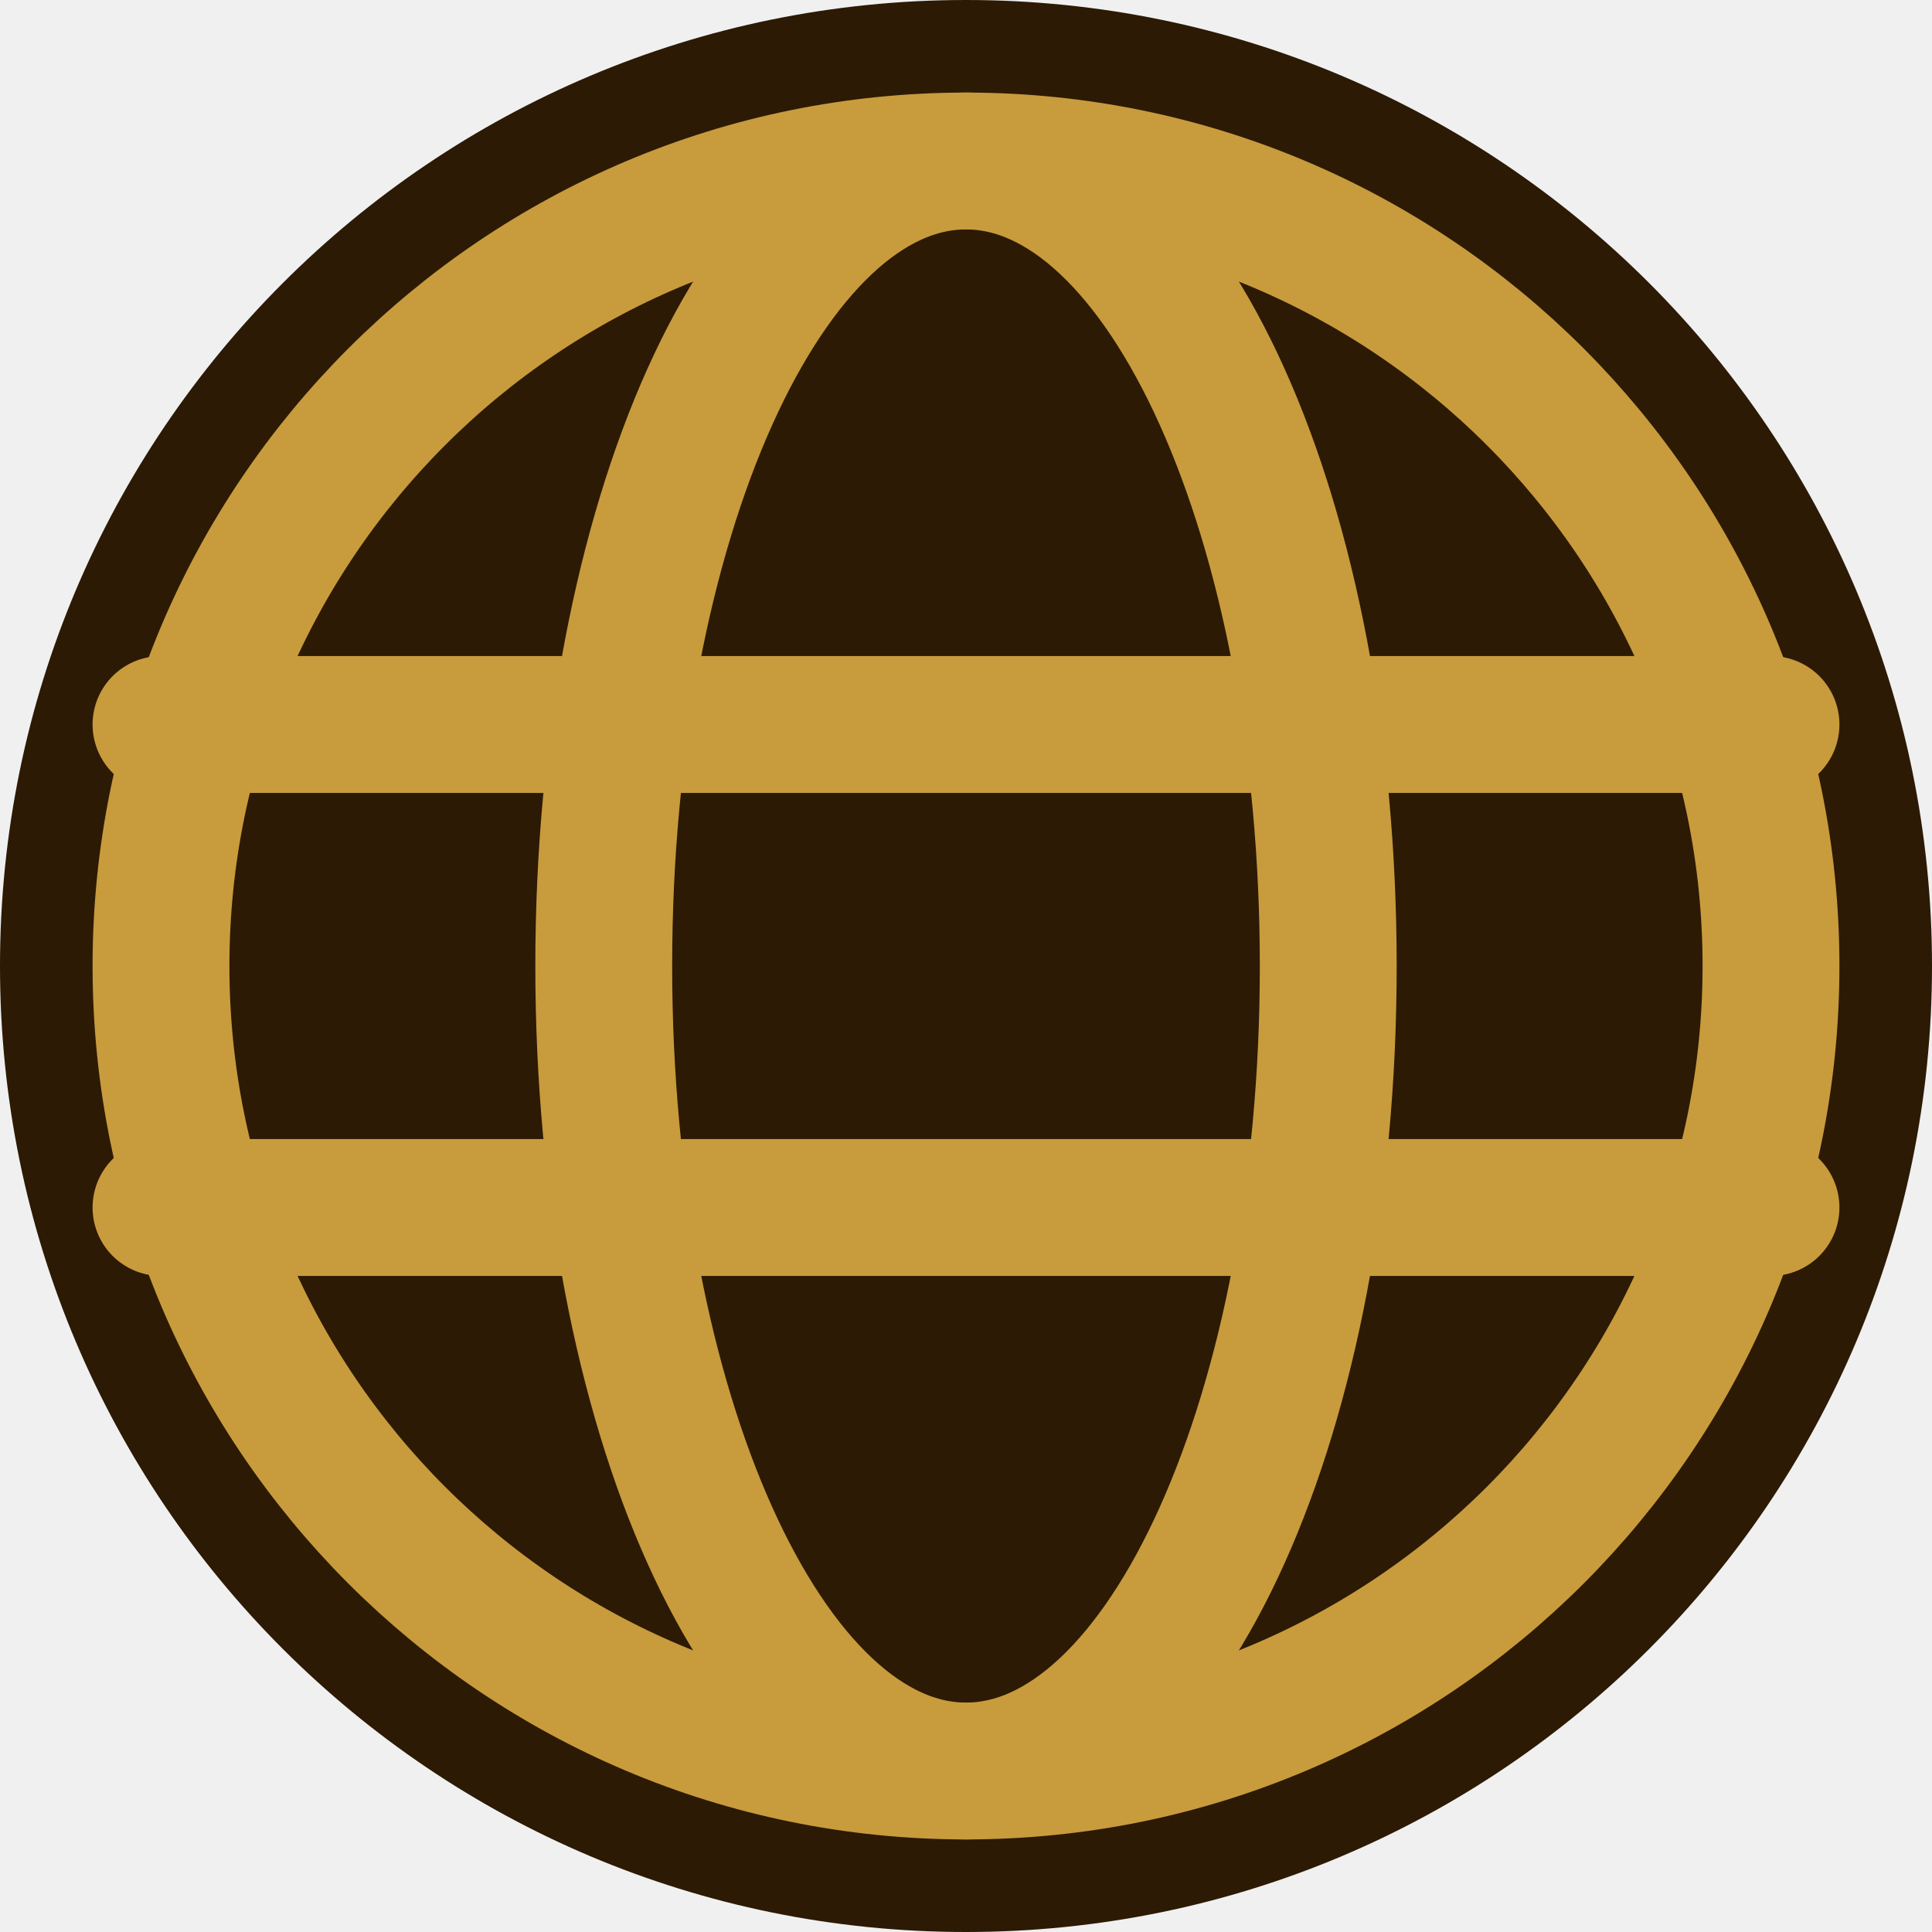
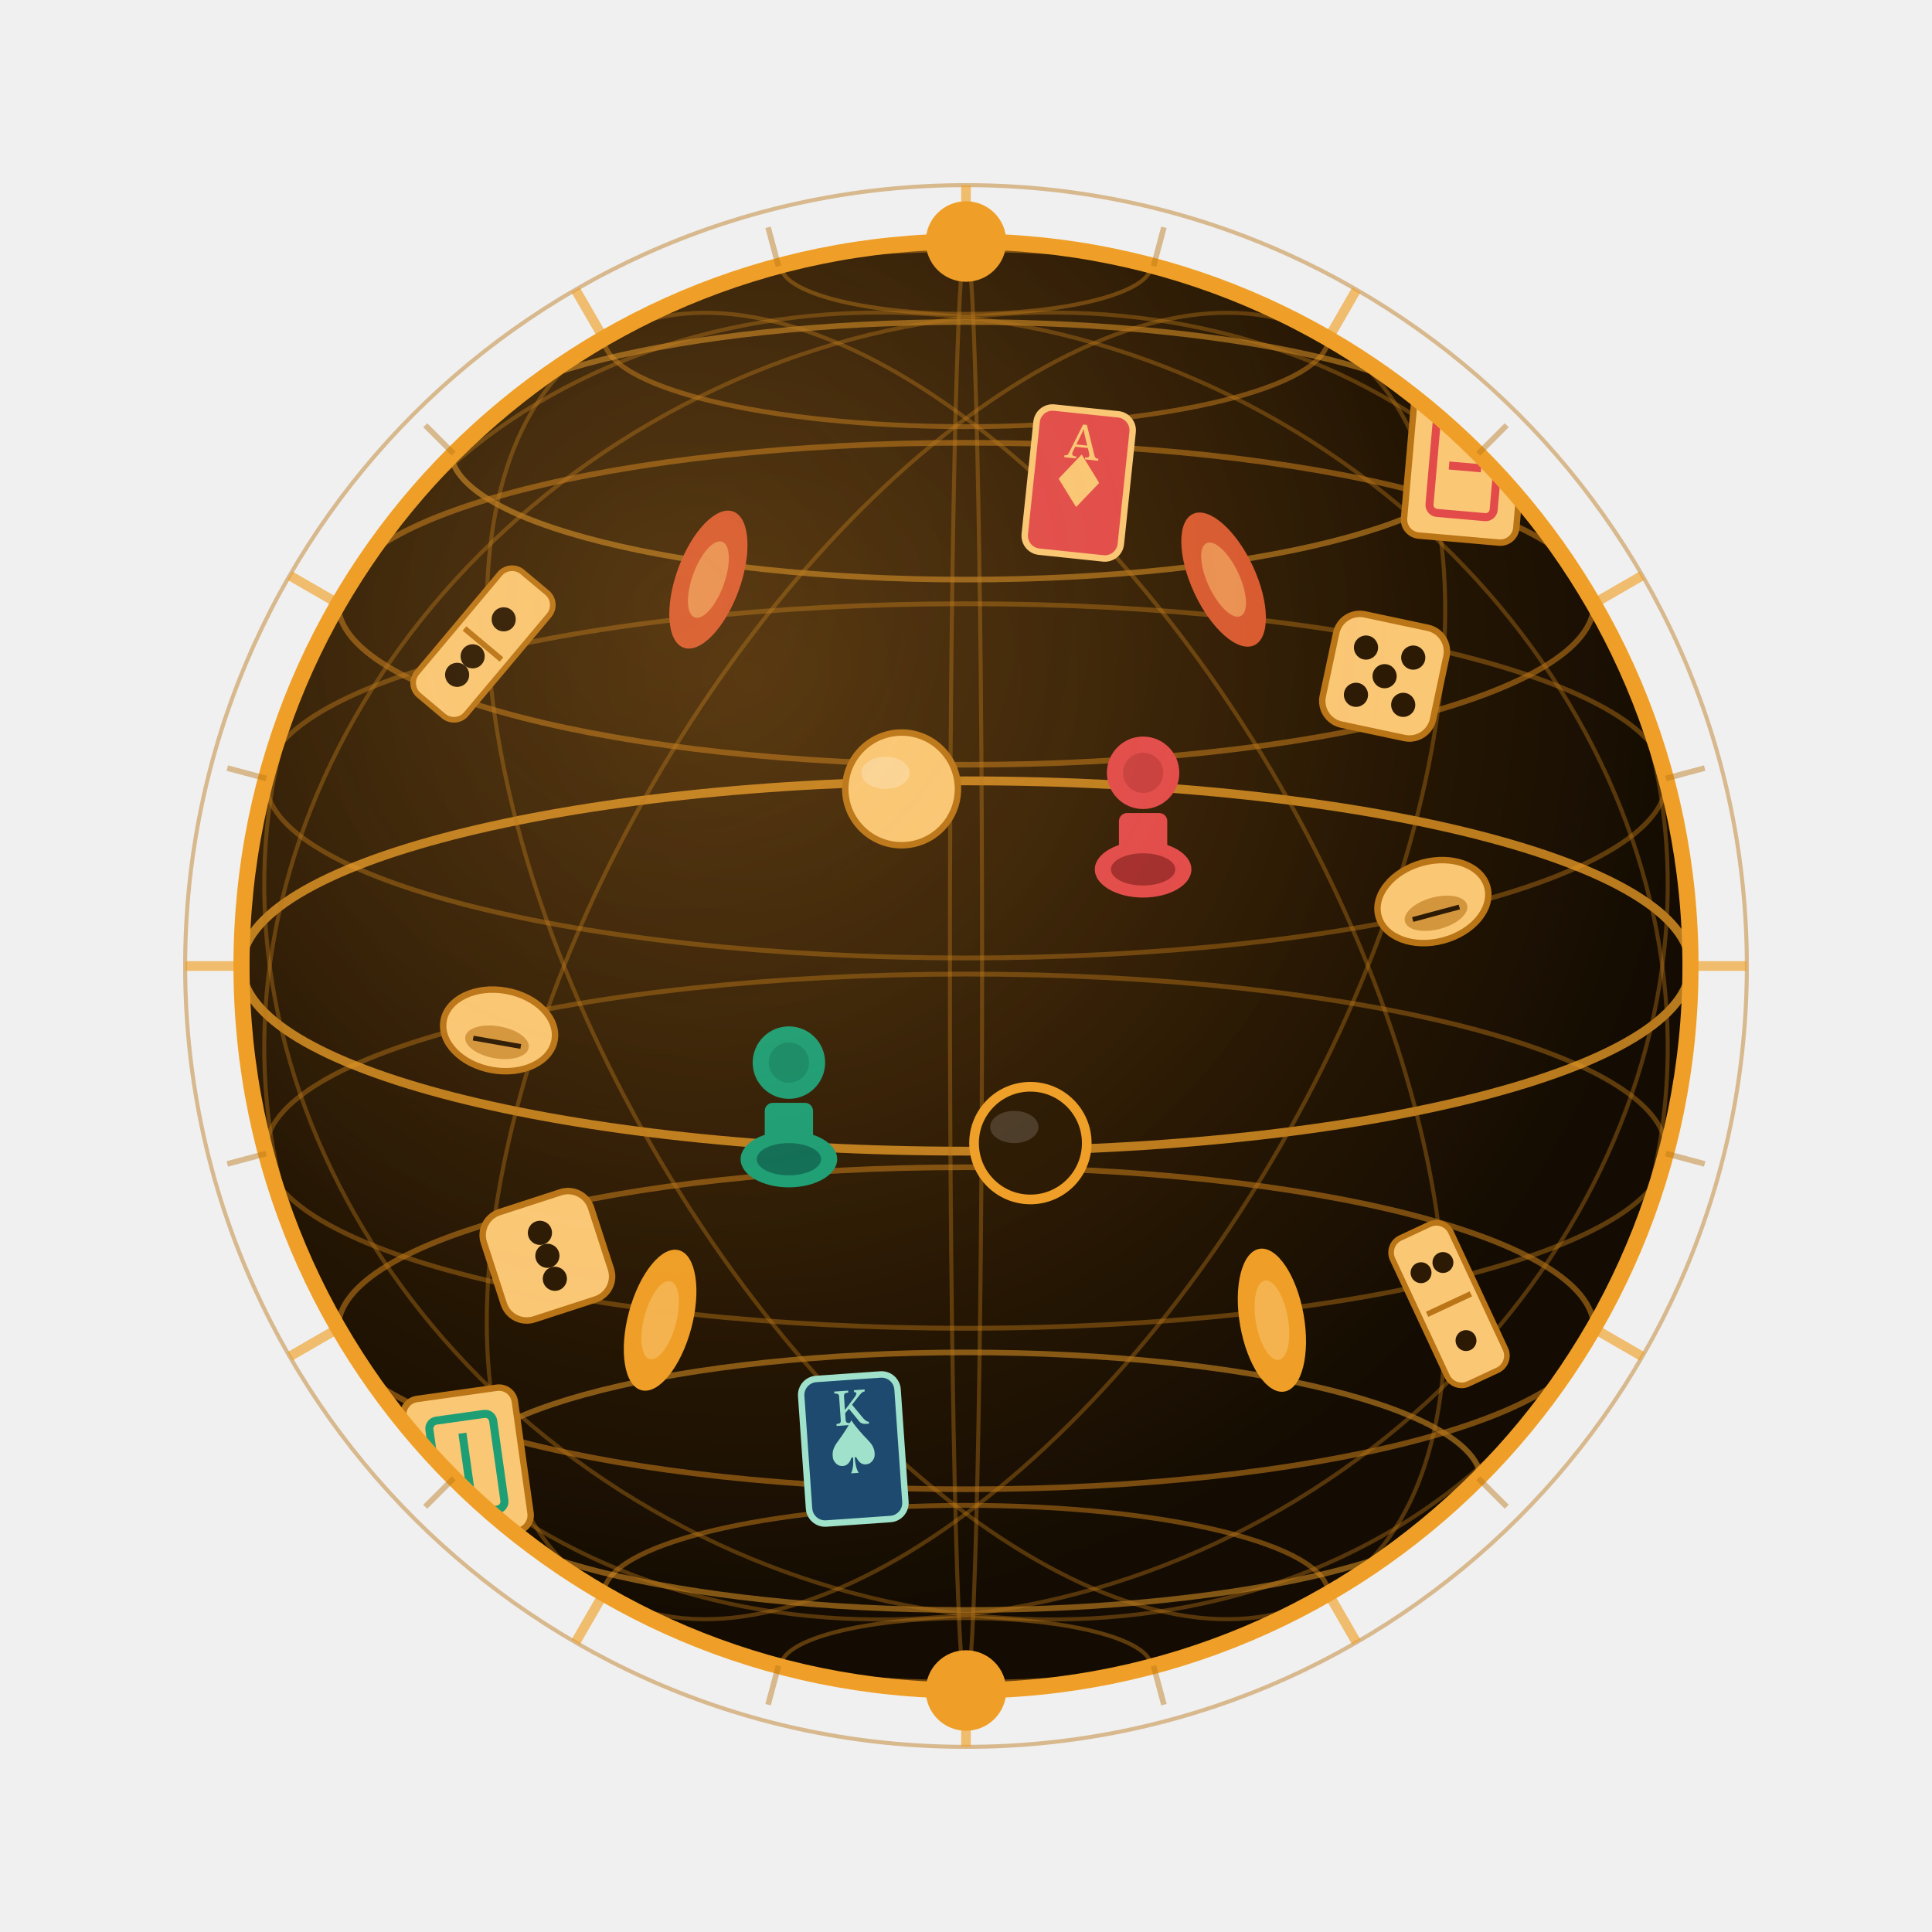
- <svg xmlns="http://www.w3.org/2000/svg" viewBox="0 0 24 24">
-   <circle cx="12" cy="12" r="12" fill="#2C1A04" />
-   <circle cx="12" cy="12" r="10" fill="none" stroke="#C89B3C" stroke-width="1.7" stroke-linecap="round" stroke-linejoin="round" />
-   <ellipse cx="12" cy="12" rx="4.5" ry="10" fill="none" stroke="#C89B3C" stroke-width="1.7" stroke-linecap="round" stroke-linejoin="round" />
-   <line x1="2" y1="9" x2="22" y2="9" stroke="#C89B3C" stroke-width="1.7" stroke-linecap="round" />
-   <line x1="2" y1="15" x2="22" y2="15" stroke="#C89B3C" stroke-width="1.7" stroke-linecap="round" />
+ <svg xmlns="http://www.w3.org/2000/svg" viewBox="-120 -120 240 240" width="240" height="240">
+   <defs>
+     <clipPath id="g">
+       <circle r="90" />
+     </clipPath>
+     <radialGradient id="sph" cx="35%" cy="30%" r="65%">
+       <stop offset="0%" stop-color="#4A2C08" />
+       <stop offset="60%" stop-color="#2C1A04" />
+       <stop offset="100%" stop-color="#140C02" />
+     </radialGradient>
+     <radialGradient id="sh" cx="30%" cy="25%" r="50%">
+       <stop offset="0%" stop-color="#FAC775" stop-opacity="0.10" />
+       <stop offset="100%" stop-color="#FAC775" stop-opacity="0" />
+     </radialGradient>
+   </defs>
+   <circle r="90" fill="url(#sph)" />
+   <g clip-path="url(#g)">
+     <ellipse cx="0" cy="-87" rx="23" ry="6" fill="none" stroke="#BA7517" stroke-width="0.5" opacity="0.45" />
+     <ellipse cx="0" cy="87" rx="23" ry="6" fill="none" stroke="#BA7517" stroke-width="0.5" opacity="0.45" />
+     <ellipse cx="0" cy="-78" rx="45" ry="11" fill="none" stroke="#BA7517" stroke-width="0.6" opacity="0.55" />
+     <ellipse cx="0" cy="78" rx="45" ry="11" fill="none" stroke="#BA7517" stroke-width="0.6" opacity="0.55" />
+     <ellipse cx="0" cy="-64" rx="64" ry="16" fill="none" stroke="#EF9F27" stroke-width="0.7" opacity="0.5" />
+     <ellipse cx="0" cy="64" rx="64" ry="16" fill="none" stroke="#EF9F27" stroke-width="0.7" opacity="0.5" />
+     <ellipse cx="0" cy="-45" rx="78" ry="20" fill="none" stroke="#BA7517" stroke-width="0.7" opacity="0.6" />
+     <ellipse cx="0" cy="45" rx="78" ry="20" fill="none" stroke="#BA7517" stroke-width="0.7" opacity="0.6" />
+     <ellipse cx="0" cy="-23" rx="87" ry="22" fill="none" stroke="#BA7517" stroke-width="0.6" opacity="0.45" />
+     <ellipse cx="0" cy="23" rx="87" ry="22" fill="none" stroke="#BA7517" stroke-width="0.6" opacity="0.45" />
+     <ellipse cx="0" cy="0" rx="90" ry="23" fill="none" stroke="#EF9F27" stroke-width="1.1" opacity="0.75" />
+     <ellipse cx="0" cy="0" rx="2" ry="90" fill="none" stroke="#BA7517" stroke-width="0.5" opacity="0.4" />
+     <ellipse cx="0" cy="0" rx="45" ry="90" fill="none" stroke="#BA7517" stroke-width="0.5" opacity="0.4" transform="rotate(30)" />
+     <ellipse cx="0" cy="0" rx="78" ry="90" fill="none" stroke="#BA7517" stroke-width="0.5" opacity="0.4" transform="rotate(60)" />
+     <ellipse cx="0" cy="0" rx="90" ry="90" fill="none" stroke="#EF9F27" stroke-width="0.9" opacity="0.55" transform="rotate(90)" />
+     <ellipse cx="0" cy="0" rx="78" ry="90" fill="none" stroke="#BA7517" stroke-width="0.5" opacity="0.4" transform="rotate(120)" />
+     <ellipse cx="0" cy="0" rx="45" ry="90" fill="none" stroke="#BA7517" stroke-width="0.5" opacity="0.4" transform="rotate(150)" />
+     <g transform="translate(-32,-48) rotate(20)">
+       <ellipse rx="4" ry="9" fill="#D85A30" />
+       <ellipse rx="2" ry="5" fill="#FAC775" opacity="0.5" />
+     </g>
+     <g transform="translate(32,-48) rotate(-25)">
+       <ellipse rx="4" ry="9" fill="#D85A30" />
+       <ellipse rx="2" ry="5" fill="#FAC775" opacity="0.5" />
+     </g>
+     <g transform="translate(-38,44) rotate(15)">
+       <ellipse rx="4" ry="9" fill="#EF9F27" />
+       <ellipse rx="2" ry="5" fill="#FAC775" opacity="0.5" />
+     </g>
+     <g transform="translate(38,44) rotate(-10)">
+       <ellipse rx="4" ry="9" fill="#EF9F27" />
+       <ellipse rx="2" ry="5" fill="#FAC775" opacity="0.5" />
+     </g>
+     <g transform="translate(-58,8) rotate(10)">
+       <ellipse rx="7" ry="5" fill="#FAC775" />
+       <ellipse rx="7" ry="5" fill="none" stroke="#BA7517" stroke-width="0.8" />
+       <ellipse rx="4" ry="2" cy="1.5" fill="#BA7517" opacity="0.6" />
+       <line x1="-3" y1="1.5" x2="3" y2="1.5" stroke="#2C1A04" stroke-width="0.6" />
+     </g>
+     <g transform="translate(58,-8) rotate(-15)">
+       <ellipse rx="7" ry="5" fill="#FAC775" />
+       <ellipse rx="7" ry="5" fill="none" stroke="#BA7517" stroke-width="0.8" />
+       <ellipse rx="4" ry="2" cy="1.5" fill="#BA7517" opacity="0.6" />
+       <line x1="-3" y1="1.5" x2="3" y2="1.5" stroke="#2C1A04" stroke-width="0.6" />
+     </g>
+     <g transform="translate(52,-36) rotate(12)">
+       <rect x="-7" y="-7" width="14" height="14" rx="3" fill="#FAC775" stroke="#BA7517" stroke-width="0.8" />
+       <circle cx="-3" cy="-3" r="1.5" fill="#2C1A04" />
+       <circle cx="3" cy="-3" r="1.5" fill="#2C1A04" />
+       <circle cx="-3" cy="3" r="1.5" fill="#2C1A04" />
+       <circle cx="3" cy="3" r="1.5" fill="#2C1A04" />
+       <circle cx="0" cy="0" r="1.5" fill="#2C1A04" />
+     </g>
+     <g transform="translate(-52,36) rotate(-18)">
+       <rect x="-7" y="-7" width="14" height="14" rx="3" fill="#FAC775" stroke="#BA7517" stroke-width="0.8" />
+       <circle cx="0" cy="-3" r="1.5" fill="#2C1A04" />
+       <circle cx="0" cy="3" r="1.5" fill="#2C1A04" />
+       <circle cx="0" cy="0" r="1.5" fill="#2C1A04" />
+     </g>
+     <g transform="translate(14,-60) rotate(6)">
+       <rect x="-6" y="-9" width="12" height="18" rx="2" fill="#E24B4A" stroke="#FAC775" stroke-width="0.8" />
+       <text x="0" y="3" text-anchor="middle" font-family="Georgia,serif" font-size="9" fill="#FAC775">♦</text>
+       <text x="0" y="-3" text-anchor="middle" font-family="Georgia,serif" font-size="6" fill="#FAC775">A</text>
+     </g>
+     <g transform="translate(-14,60) rotate(-4)">
+       <rect x="-6" y="-9" width="12" height="18" rx="2" fill="#1D4A6E" stroke="#9FE1CB" stroke-width="0.8" />
+       <text x="0" y="3" text-anchor="middle" font-family="Georgia,serif" font-size="9" fill="#9FE1CB">♠</text>
+       <text x="0" y="-3" text-anchor="middle" font-family="Georgia,serif" font-size="6" fill="#9FE1CB">K</text>
+     </g>
+     <g transform="translate(-60,-40) rotate(40)">
+       <rect x="-4" y="-10" width="8" height="20" rx="2" fill="#FAC775" stroke="#BA7517" stroke-width="0.7" />
+       <line x1="-3" y1="0" x2="3" y2="0" stroke="#BA7517" stroke-width="0.7" />
+       <circle cx="0" cy="-4" r="1.5" fill="#2C1A04" />
+       <circle cx="0" cy="5" r="1.5" fill="#2C1A04" />
+       <circle cx="0" cy="2" r="1.5" fill="#2C1A04" />
+     </g>
+     <g transform="translate(60,42) rotate(-25)">
+       <rect x="-4" y="-10" width="8" height="20" rx="2" fill="#FAC775" stroke="#BA7517" stroke-width="0.7" />
+       <line x1="-3" y1="0" x2="3" y2="0" stroke="#BA7517" stroke-width="0.7" />
+       <circle cx="-1.5" cy="-5" r="1.3" fill="#2C1A04" />
+       <circle cx="1.5" cy="-5" r="1.3" fill="#2C1A04" />
+       <circle cx="0" cy="5" r="1.3" fill="#2C1A04" />
+     </g>
+     <g transform="translate(-22,18)">
+       <ellipse cx="0" cy="6" rx="6" ry="3.5" fill="#1D9E75" />
+       <rect x="-3" y="-1" width="6" height="7" rx="1" fill="#1D9E75" />
+       <circle cy="-6" r="4.5" fill="#1D9E75" />
+       <ellipse cx="0" cy="6" rx="4" ry="2" fill="#0F6E56" />
+       <circle cy="-6" r="2.5" fill="#0F6E56" opacity="0.4" />
+     </g>
+     <g transform="translate(22,-18)">
+       <ellipse cx="0" cy="6" rx="6" ry="3.5" fill="#E24B4A" />
+       <rect x="-3" y="-1" width="6" height="7" rx="1" fill="#E24B4A" />
+       <circle cy="-6" r="4.5" fill="#E24B4A" />
+       <ellipse cx="0" cy="6" rx="4" ry="2" fill="#A32D2D" />
+       <circle cy="-6" r="2.5" fill="#A32D2D" opacity="0.4" />
+     </g>
+     <g transform="translate(62,-62) rotate(5)">
+       <rect x="-7" y="-9" width="14" height="18" rx="2" fill="#FAC775" stroke="#BA7517" stroke-width="0.8" />
+       <rect x="-4" y="-6" width="8" height="12" rx="1" fill="none" stroke="#E24B4A" stroke-width="1" />
+       <line x1="-2" y1="0" x2="2" y2="0" stroke="#E24B4A" stroke-width="1" />
+     </g>
+     <g transform="translate(-62,62) rotate(-8)">
+       <rect x="-7" y="-9" width="14" height="18" rx="2" fill="#FAC775" stroke="#BA7517" stroke-width="0.8" />
+       <rect x="-4" y="-6" width="8" height="12" rx="1" fill="none" stroke="#1D9E75" stroke-width="1" />
+       <line x1="0" y1="-4" x2="0" y2="4" stroke="#1D9E75" stroke-width="1" />
+     </g>
+     <g transform="translate(-8,-22)">
+       <circle r="7" fill="#FAC775" stroke="#BA7517" stroke-width="0.8" />
+       <ellipse cx="-2" cy="-2" rx="3" ry="2" fill="white" opacity="0.25" />
+     </g>
+     <g transform="translate(8,22)">
+       <circle r="7" fill="#2C1A04" stroke="#EF9F27" stroke-width="1.2" />
+       <ellipse cx="-2" cy="-2" rx="3" ry="2" fill="white" opacity="0.15" />
+     </g>
+     <circle r="90" fill="url(#sh)" />
+   </g>
+   <circle r="90" fill="none" stroke="#EF9F27" stroke-width="2" />
+   <circle r="97" fill="none" stroke="#BA7517" stroke-width="0.5" opacity="0.45" />
+   <g stroke="#EF9F27" stroke-width="1.2" opacity="0.65">
+     <line x1="0" y1="-90" x2="0" y2="-97" transform="rotate(0)" />
+     <line x1="0" y1="-90" x2="0" y2="-97" transform="rotate(30)" />
+     <line x1="0" y1="-90" x2="0" y2="-97" transform="rotate(60)" />
+     <line x1="0" y1="-90" x2="0" y2="-97" transform="rotate(90)" />
+     <line x1="0" y1="-90" x2="0" y2="-97" transform="rotate(120)" />
+     <line x1="0" y1="-90" x2="0" y2="-97" transform="rotate(150)" />
+     <line x1="0" y1="-90" x2="0" y2="-97" transform="rotate(180)" />
+     <line x1="0" y1="-90" x2="0" y2="-97" transform="rotate(210)" />
+     <line x1="0" y1="-90" x2="0" y2="-97" transform="rotate(240)" />
+     <line x1="0" y1="-90" x2="0" y2="-97" transform="rotate(270)" />
+     <line x1="0" y1="-90" x2="0" y2="-97" transform="rotate(300)" />
+     <line x1="0" y1="-90" x2="0" y2="-97" transform="rotate(330)" />
+   </g>
+   <g stroke="#BA7517" stroke-width="0.7" opacity="0.45">
+     <line x1="0" y1="-90" x2="0" y2="-95" transform="rotate(15)" />
+     <line x1="0" y1="-90" x2="0" y2="-95" transform="rotate(45)" />
+     <line x1="0" y1="-90" x2="0" y2="-95" transform="rotate(75)" />
+     <line x1="0" y1="-90" x2="0" y2="-95" transform="rotate(105)" />
+     <line x1="0" y1="-90" x2="0" y2="-95" transform="rotate(135)" />
+     <line x1="0" y1="-90" x2="0" y2="-95" transform="rotate(165)" />
+     <line x1="0" y1="-90" x2="0" y2="-95" transform="rotate(195)" />
+     <line x1="0" y1="-90" x2="0" y2="-95" transform="rotate(225)" />
+     <line x1="0" y1="-90" x2="0" y2="-95" transform="rotate(255)" />
+     <line x1="0" y1="-90" x2="0" y2="-95" transform="rotate(285)" />
+     <line x1="0" y1="-90" x2="0" y2="-95" transform="rotate(315)" />
+     <line x1="0" y1="-90" x2="0" y2="-95" transform="rotate(345)" />
+   </g>
+   <circle cx="0" cy="-90" r="5" fill="#EF9F27" />
+   <circle cx="0" cy="90" r="5" fill="#EF9F27" />
</svg>
